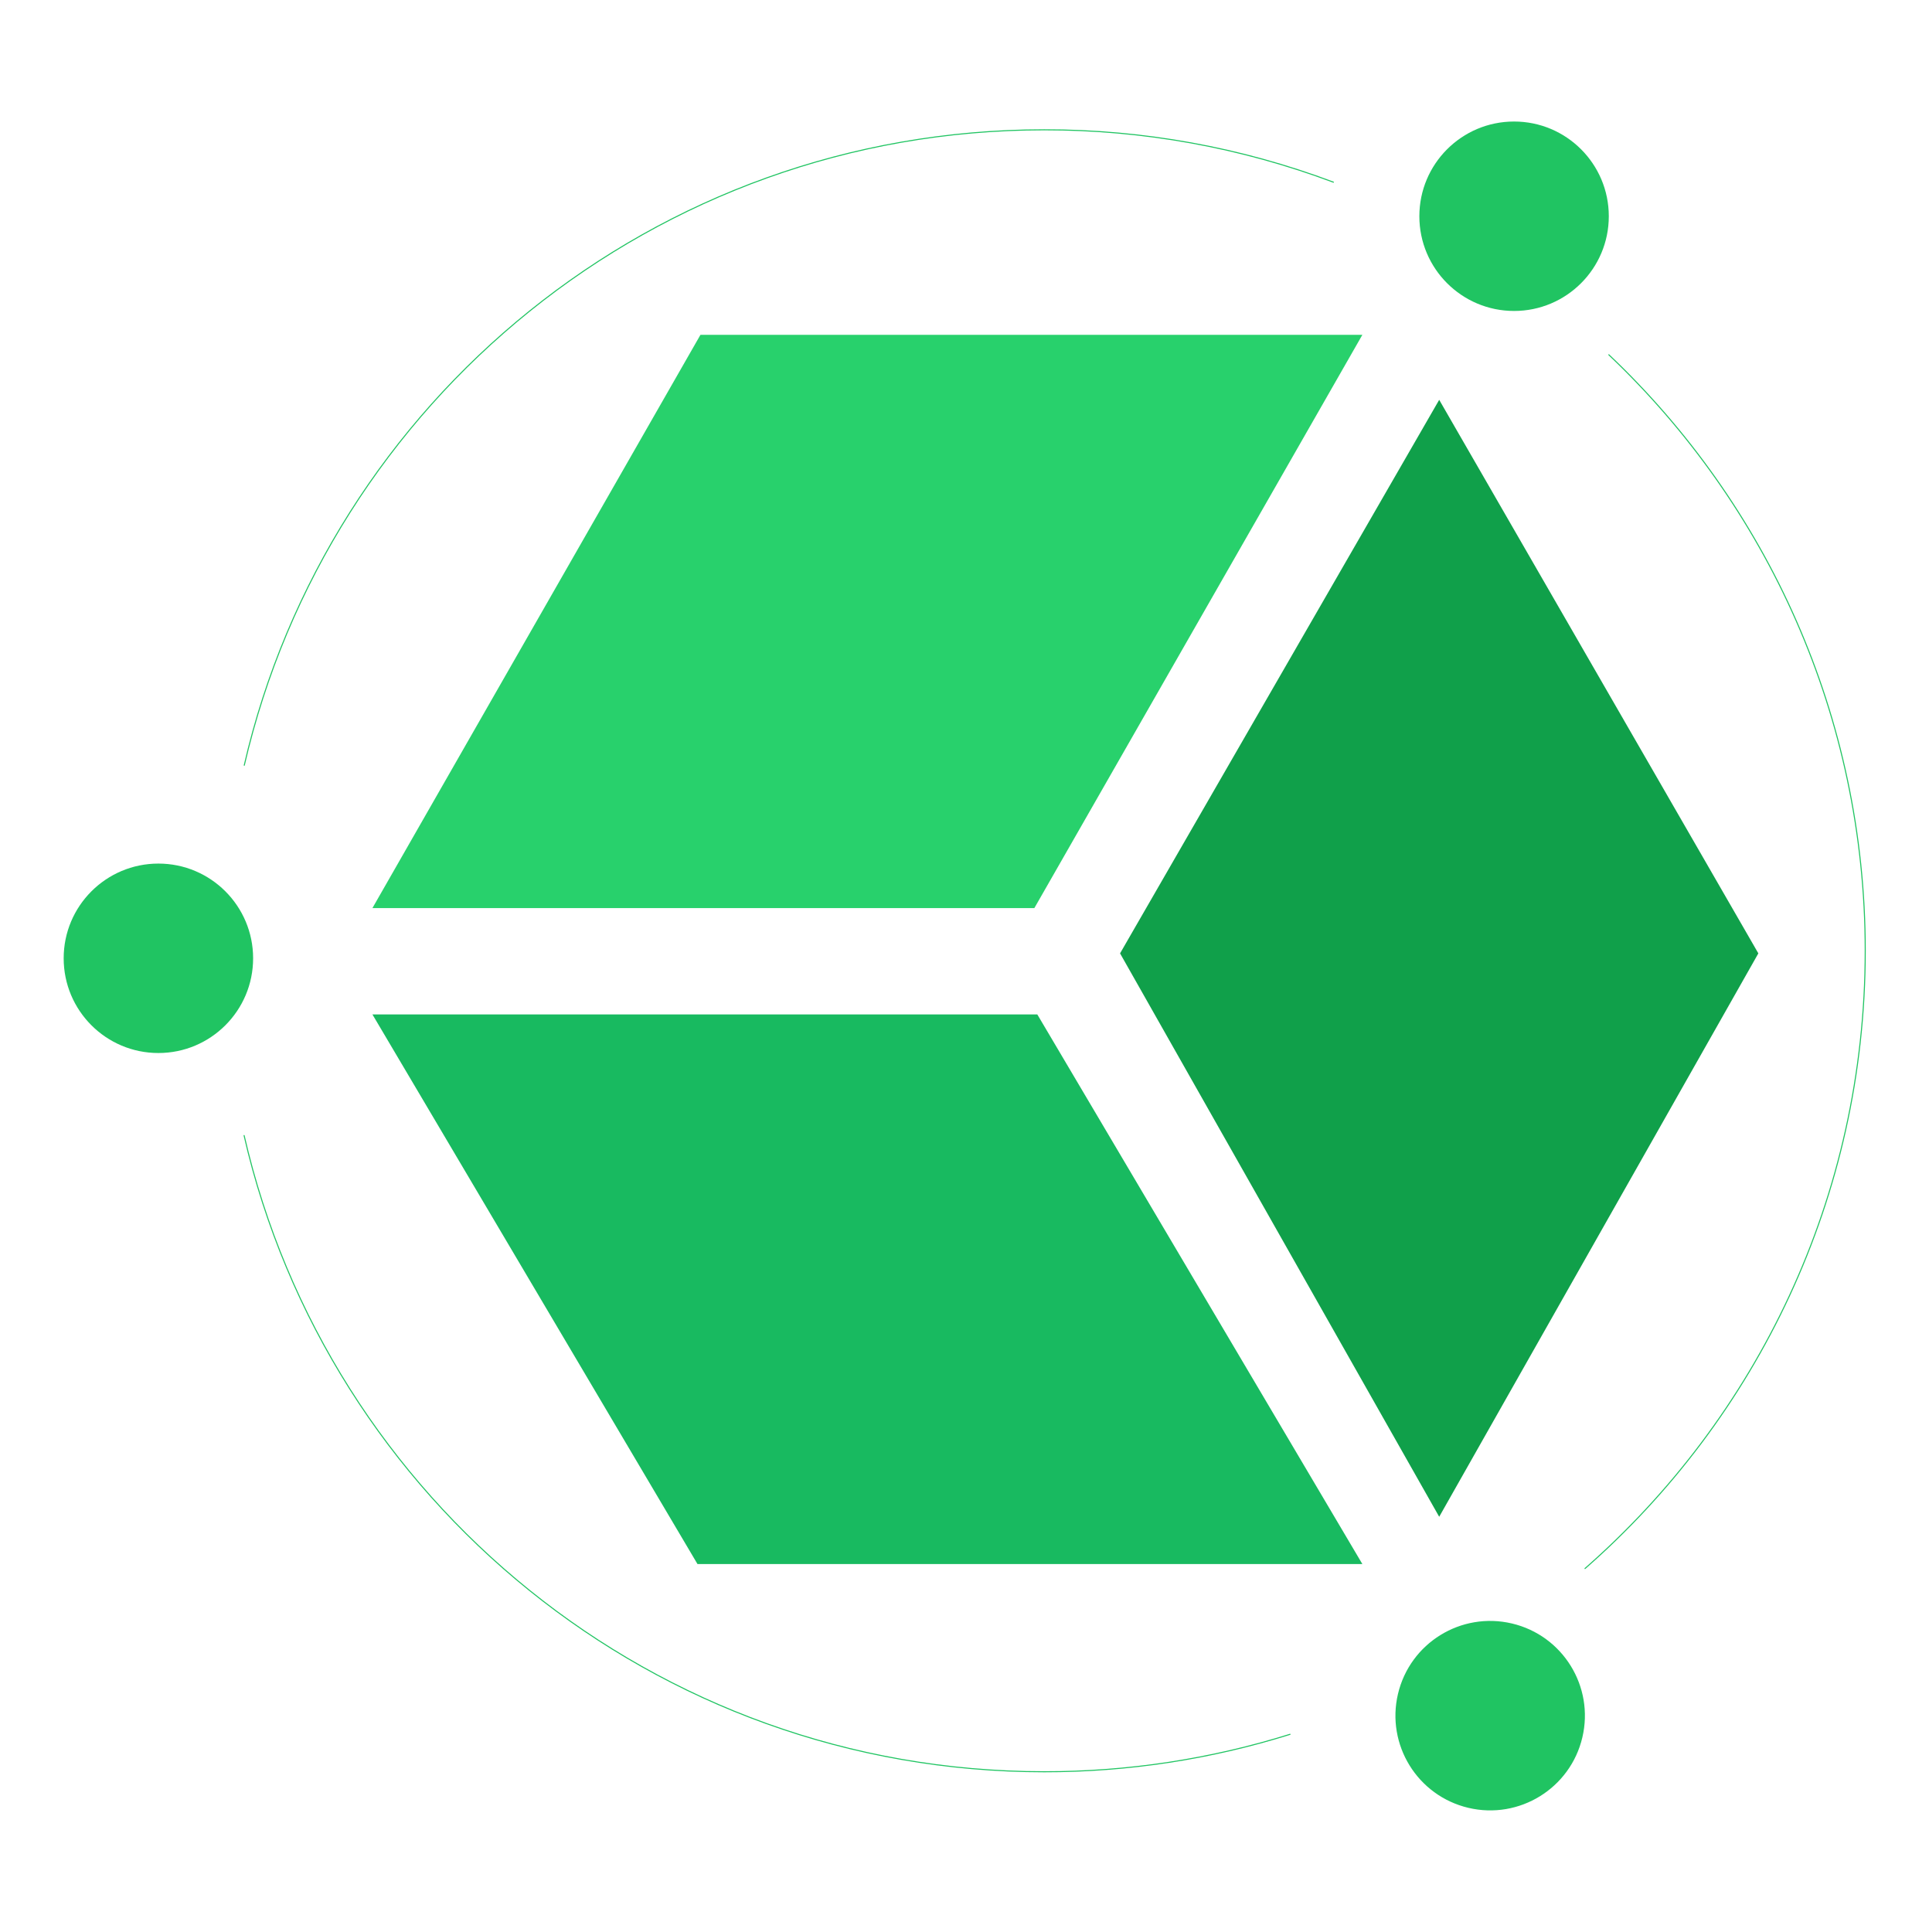
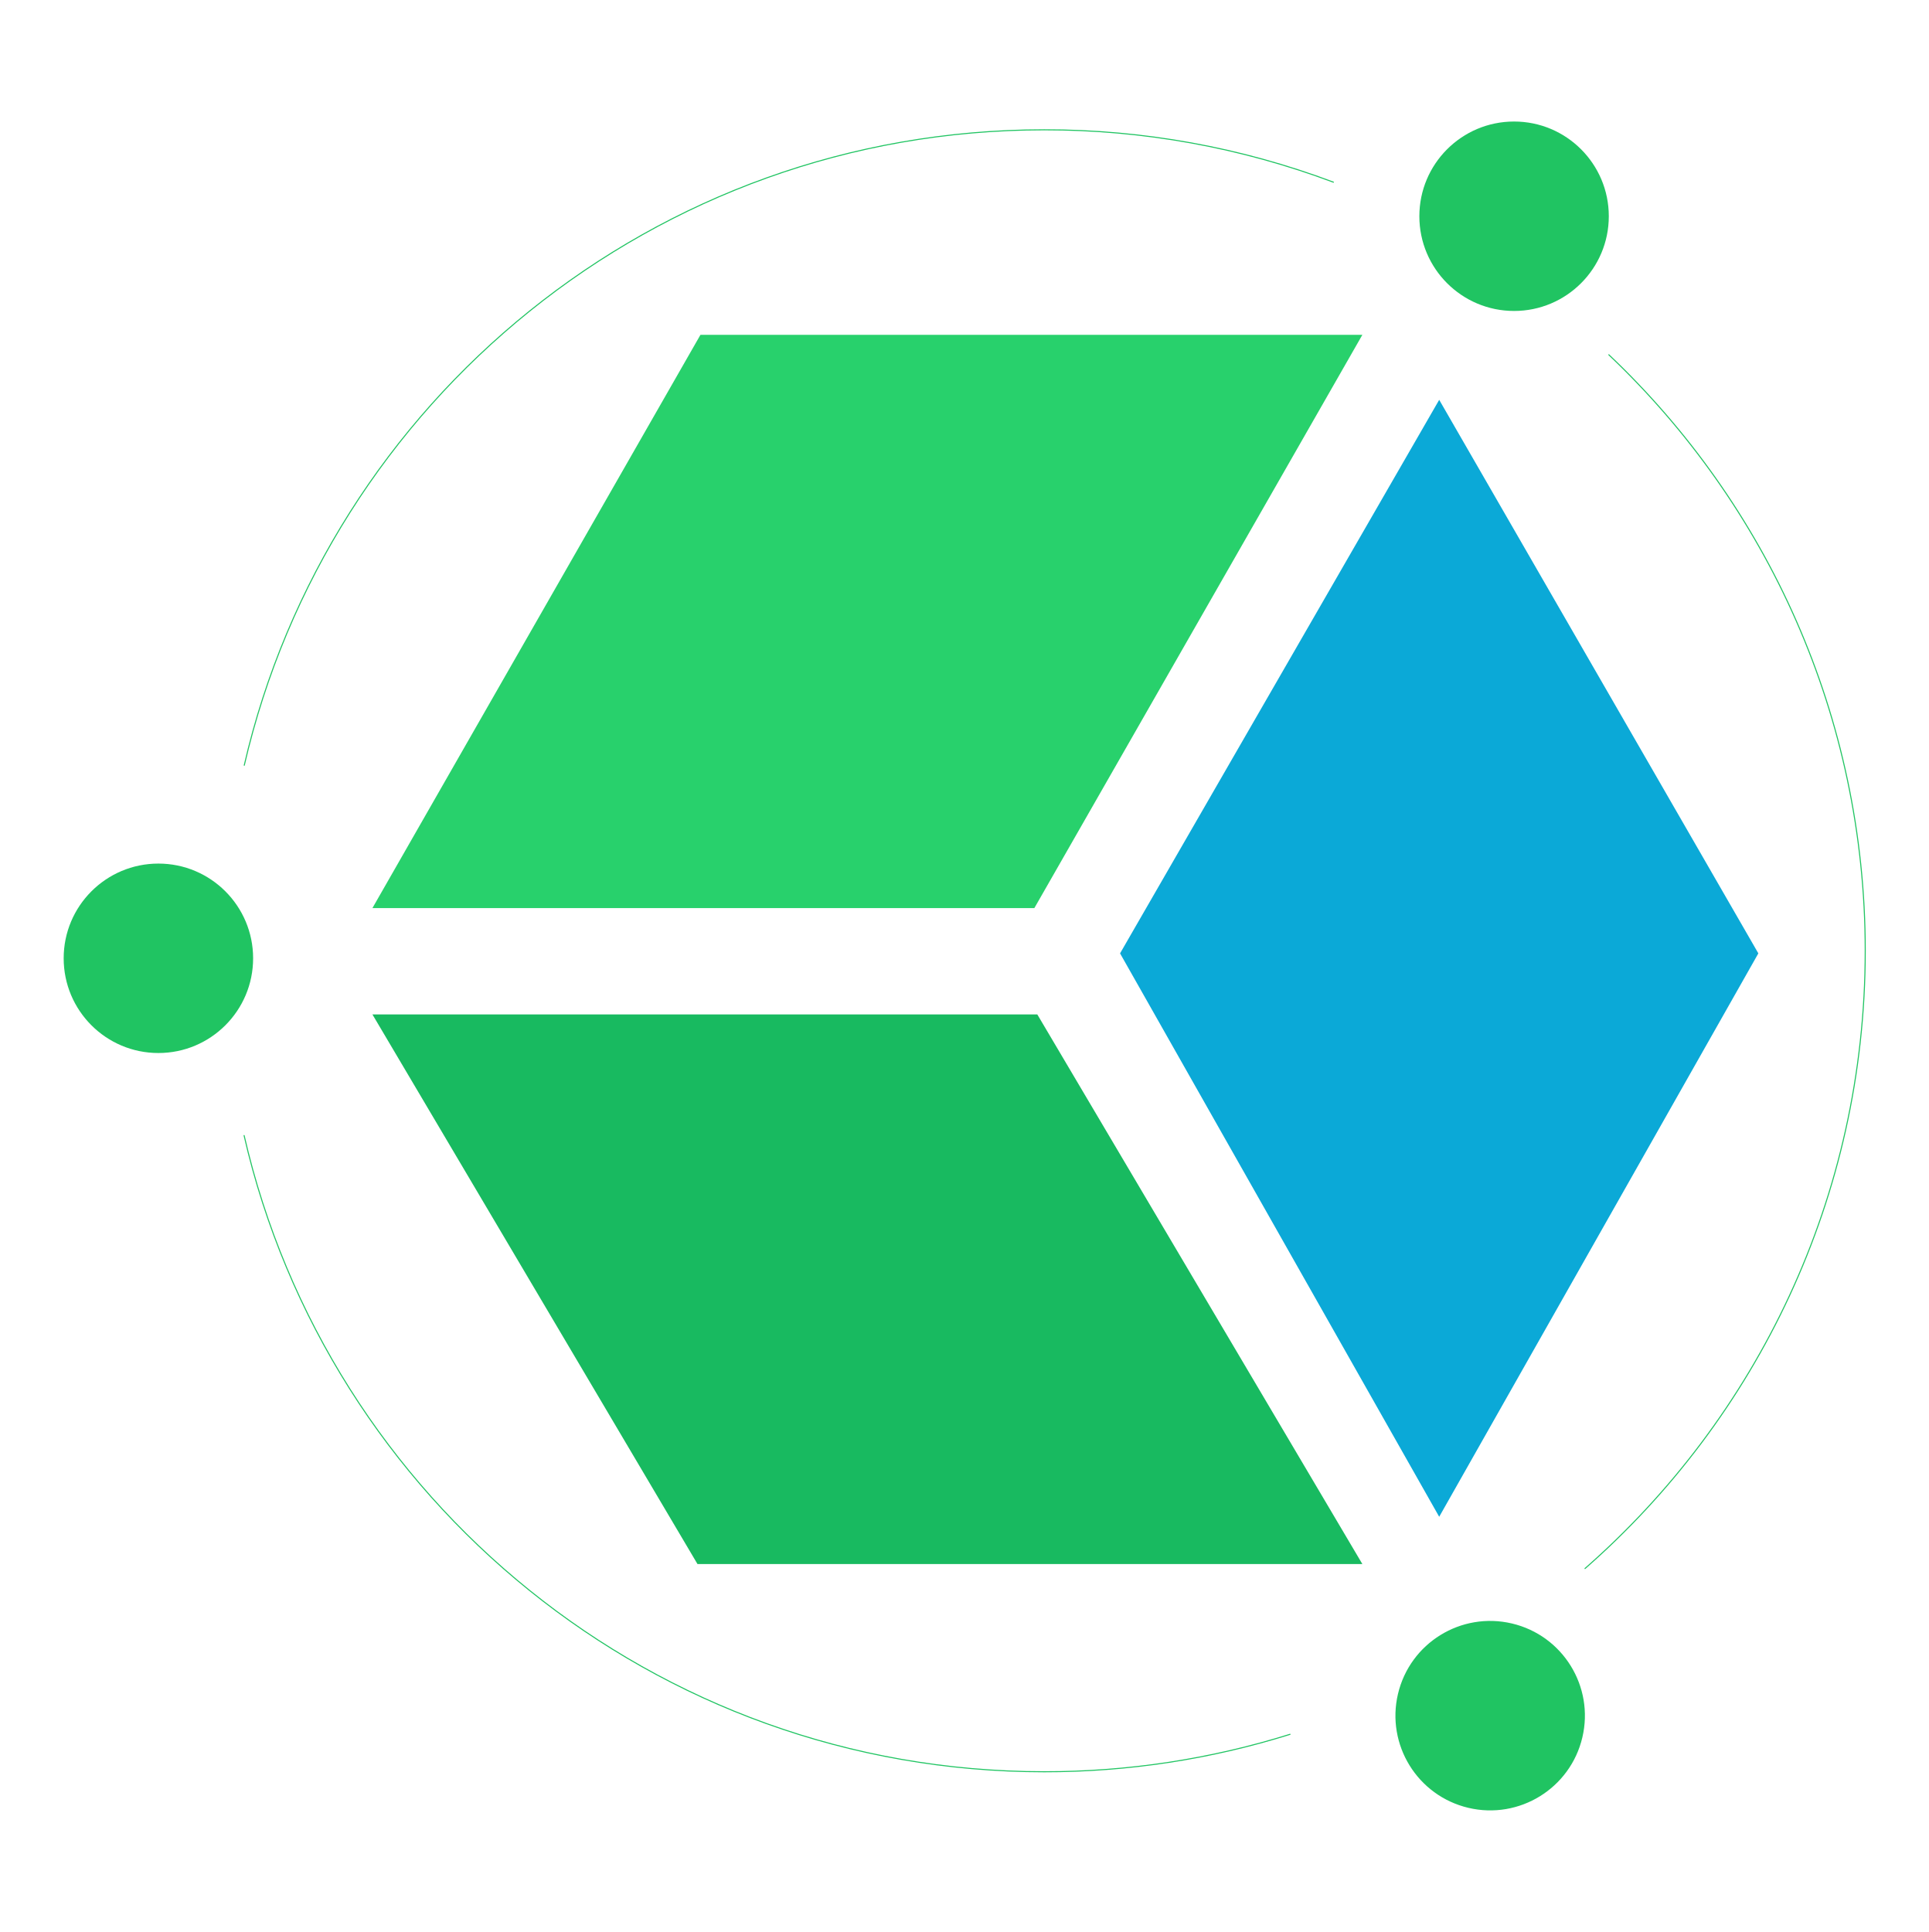
<svg xmlns="http://www.w3.org/2000/svg" id="Layer_1" data-name="Layer 1" viewBox="0 0 1837.02 1840.05">
  <defs>
-     <style>.cls-1{fill:#28d16c;}.cls-2{fill:#18ba60;}.cls-3{fill:#10a04a;}.cls-4{fill:#20c462;}.cls-5{fill:none;stroke:#20c462;stroke-linecap:round;stroke-miterlimit:10;}</style>
+     <style>.cls-1{fill:#28d16c;}.cls-2{fill:#18ba60;}.cls-3{fill:#0ba9d7;}.cls-4{fill:#20c462;}.cls-5{fill:none;stroke:#20c462;stroke-linecap:round;stroke-miterlimit:10;}</style>
  </defs>
  <polygon class="cls-1" points="354.69 864.85 667.08 318.89 1297.47 318.89 985.09 864.85 354.69 864.85" />
  <polygon class="cls-2" points="354.69 966.16 664.26 1489.62 1297.47 1489.62 987.9 966.16 354.69 966.16" />
  <polygon class="cls-3" points="1455.11 527.32 1370.64 380.8 1066.7 908 1370.64 1444.59 1450.28 1303.97 1674.58 908 1455.11 527.32" />
  <circle class="cls-4" cx="1419.22" cy="1634.1" r="90.21" transform="translate(-497.23 2639.91) rotate(-76.72)" />
  <circle class="cls-4" cx="150.85" cy="912.69" r="90.21" />
  <circle class="cls-4" cx="1441.95" cy="205.95" r="90.21" />
  <path class="cls-5" d="M1228.58,1651.78a781.37,781.37,0,0,1-234.1,35.65c-371.33,0-682.21-258.85-762-605.95" />
  <path class="cls-5" d="M1532.19,337.88c150.39,142.5,244.19,344.12,244.19,567.65,0,234.58-103.3,445-266.89,588.34" />
  <path class="cls-5" d="M232.63,728.83c80.1-346.73,390.79-605.2,761.85-605.2a780.29,780.29,0,0,1,275.41,49.88" />
</svg>
